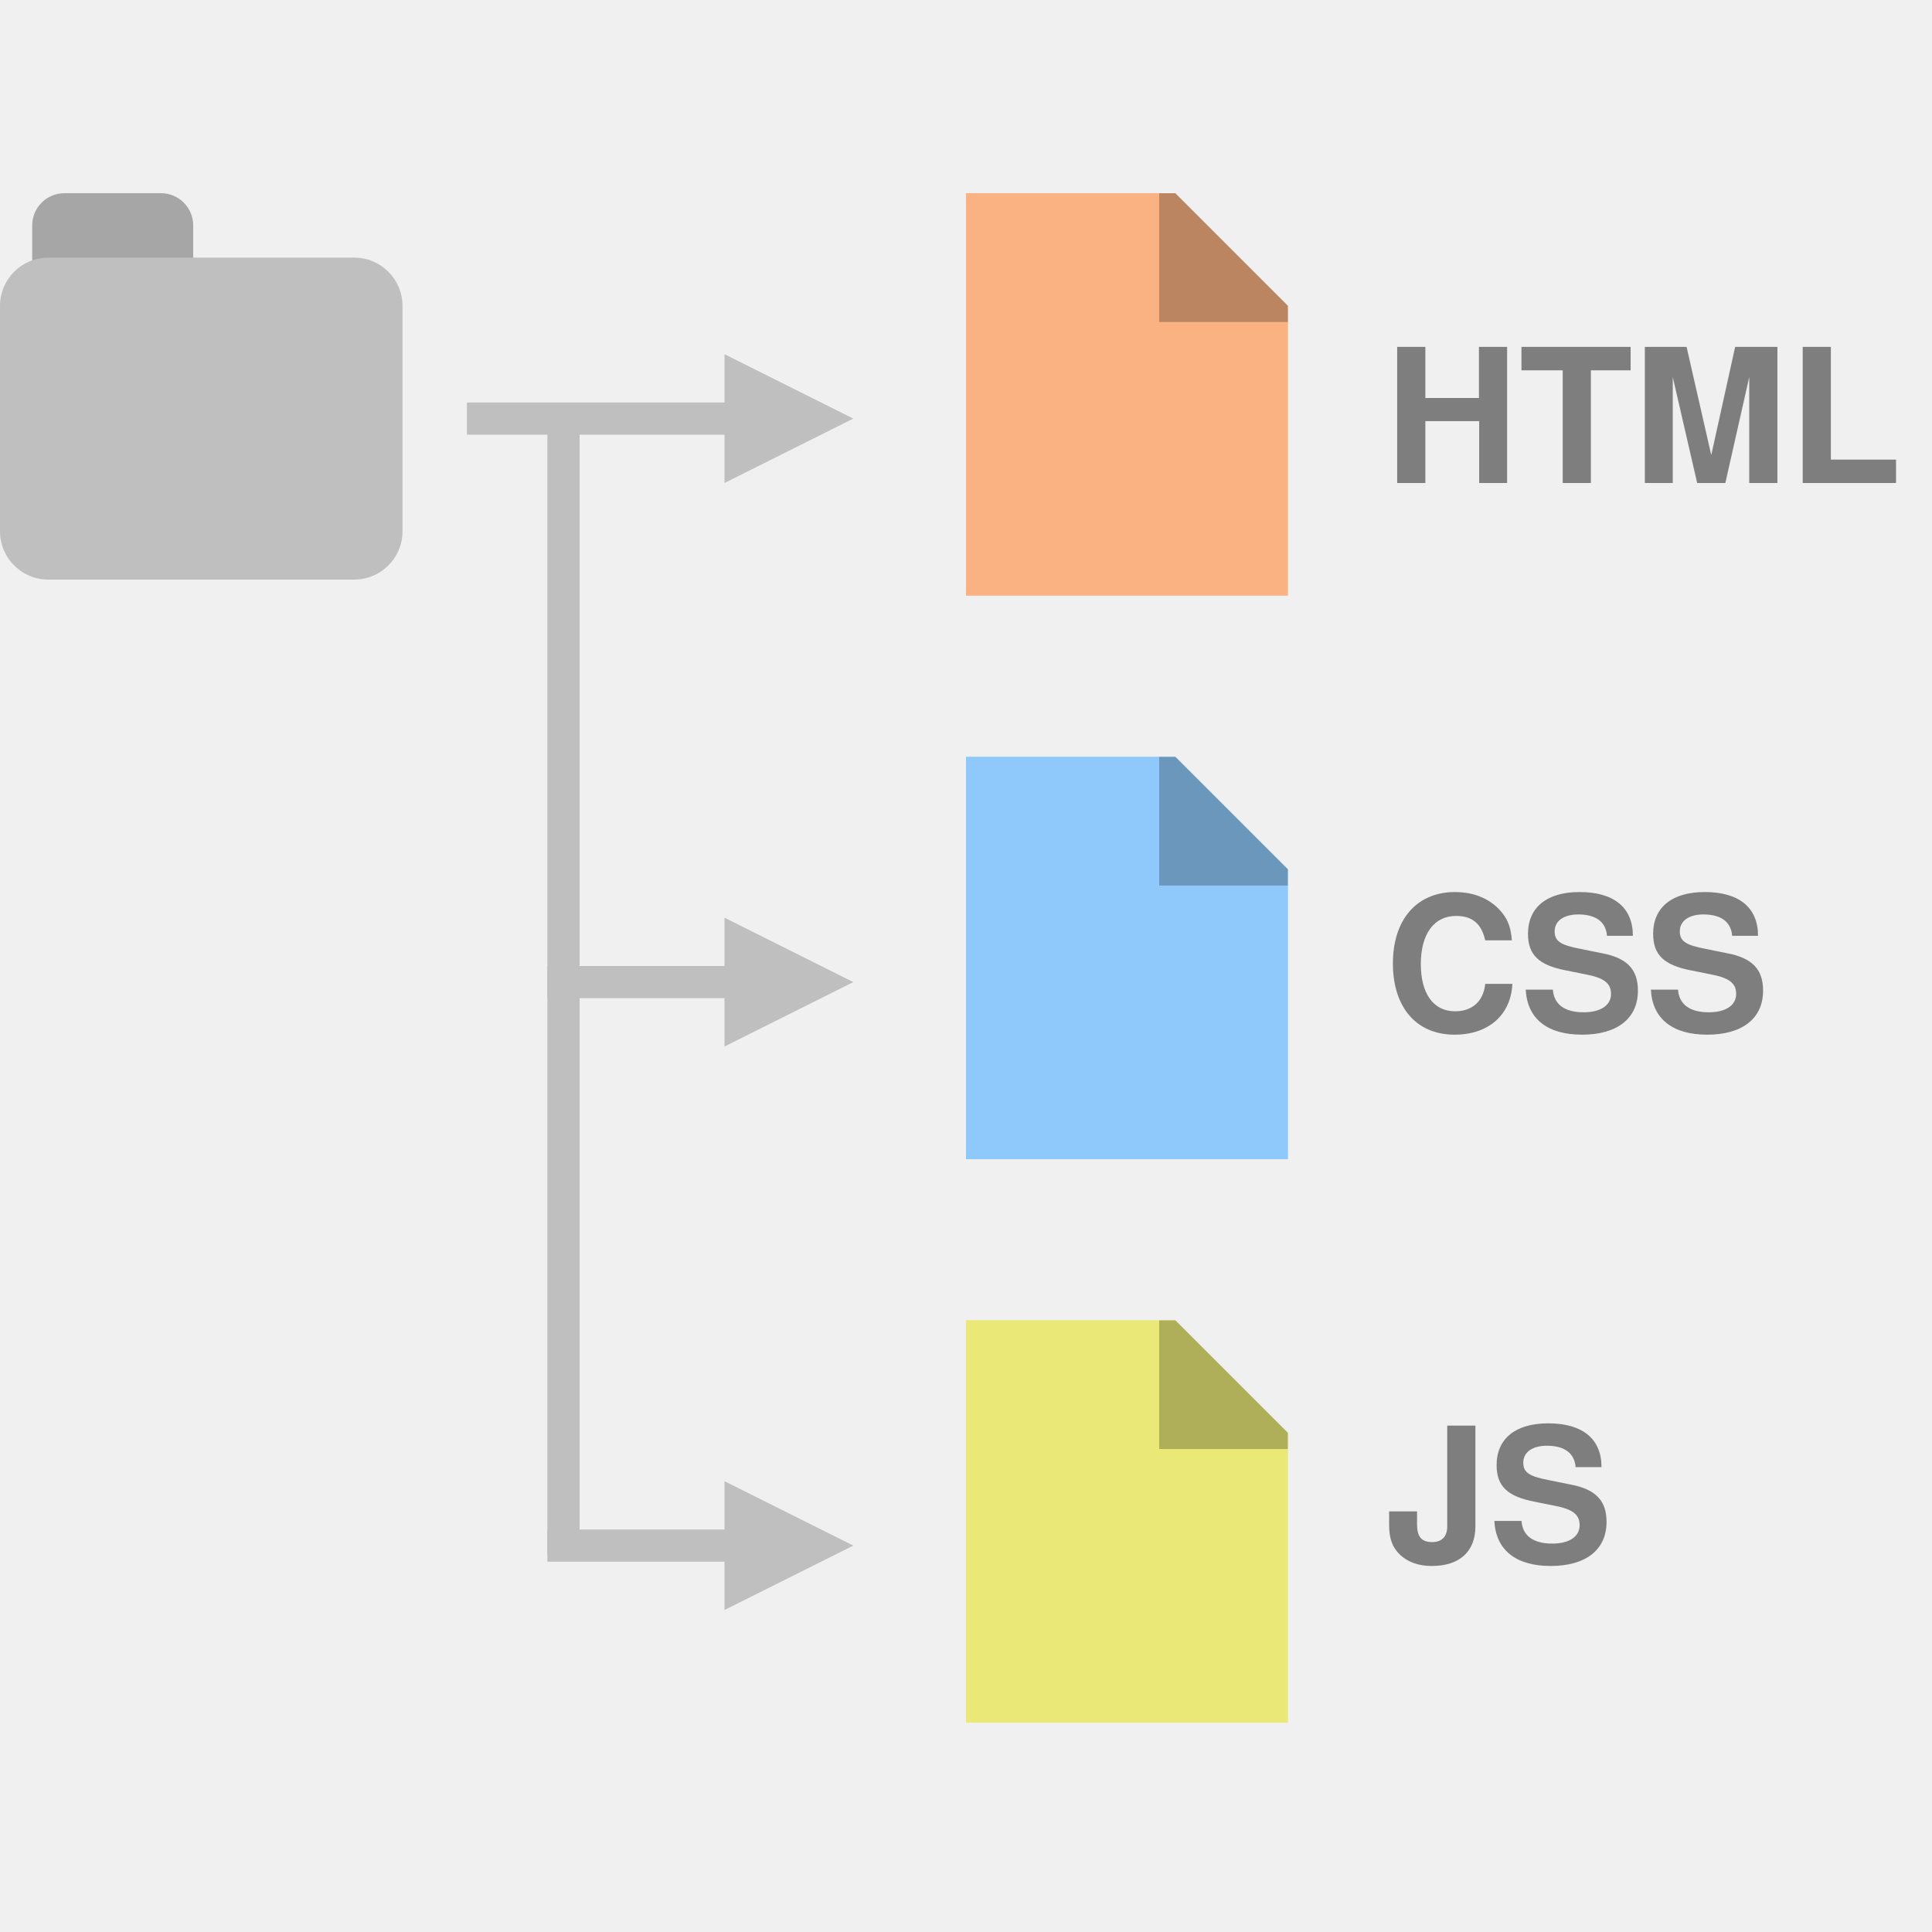
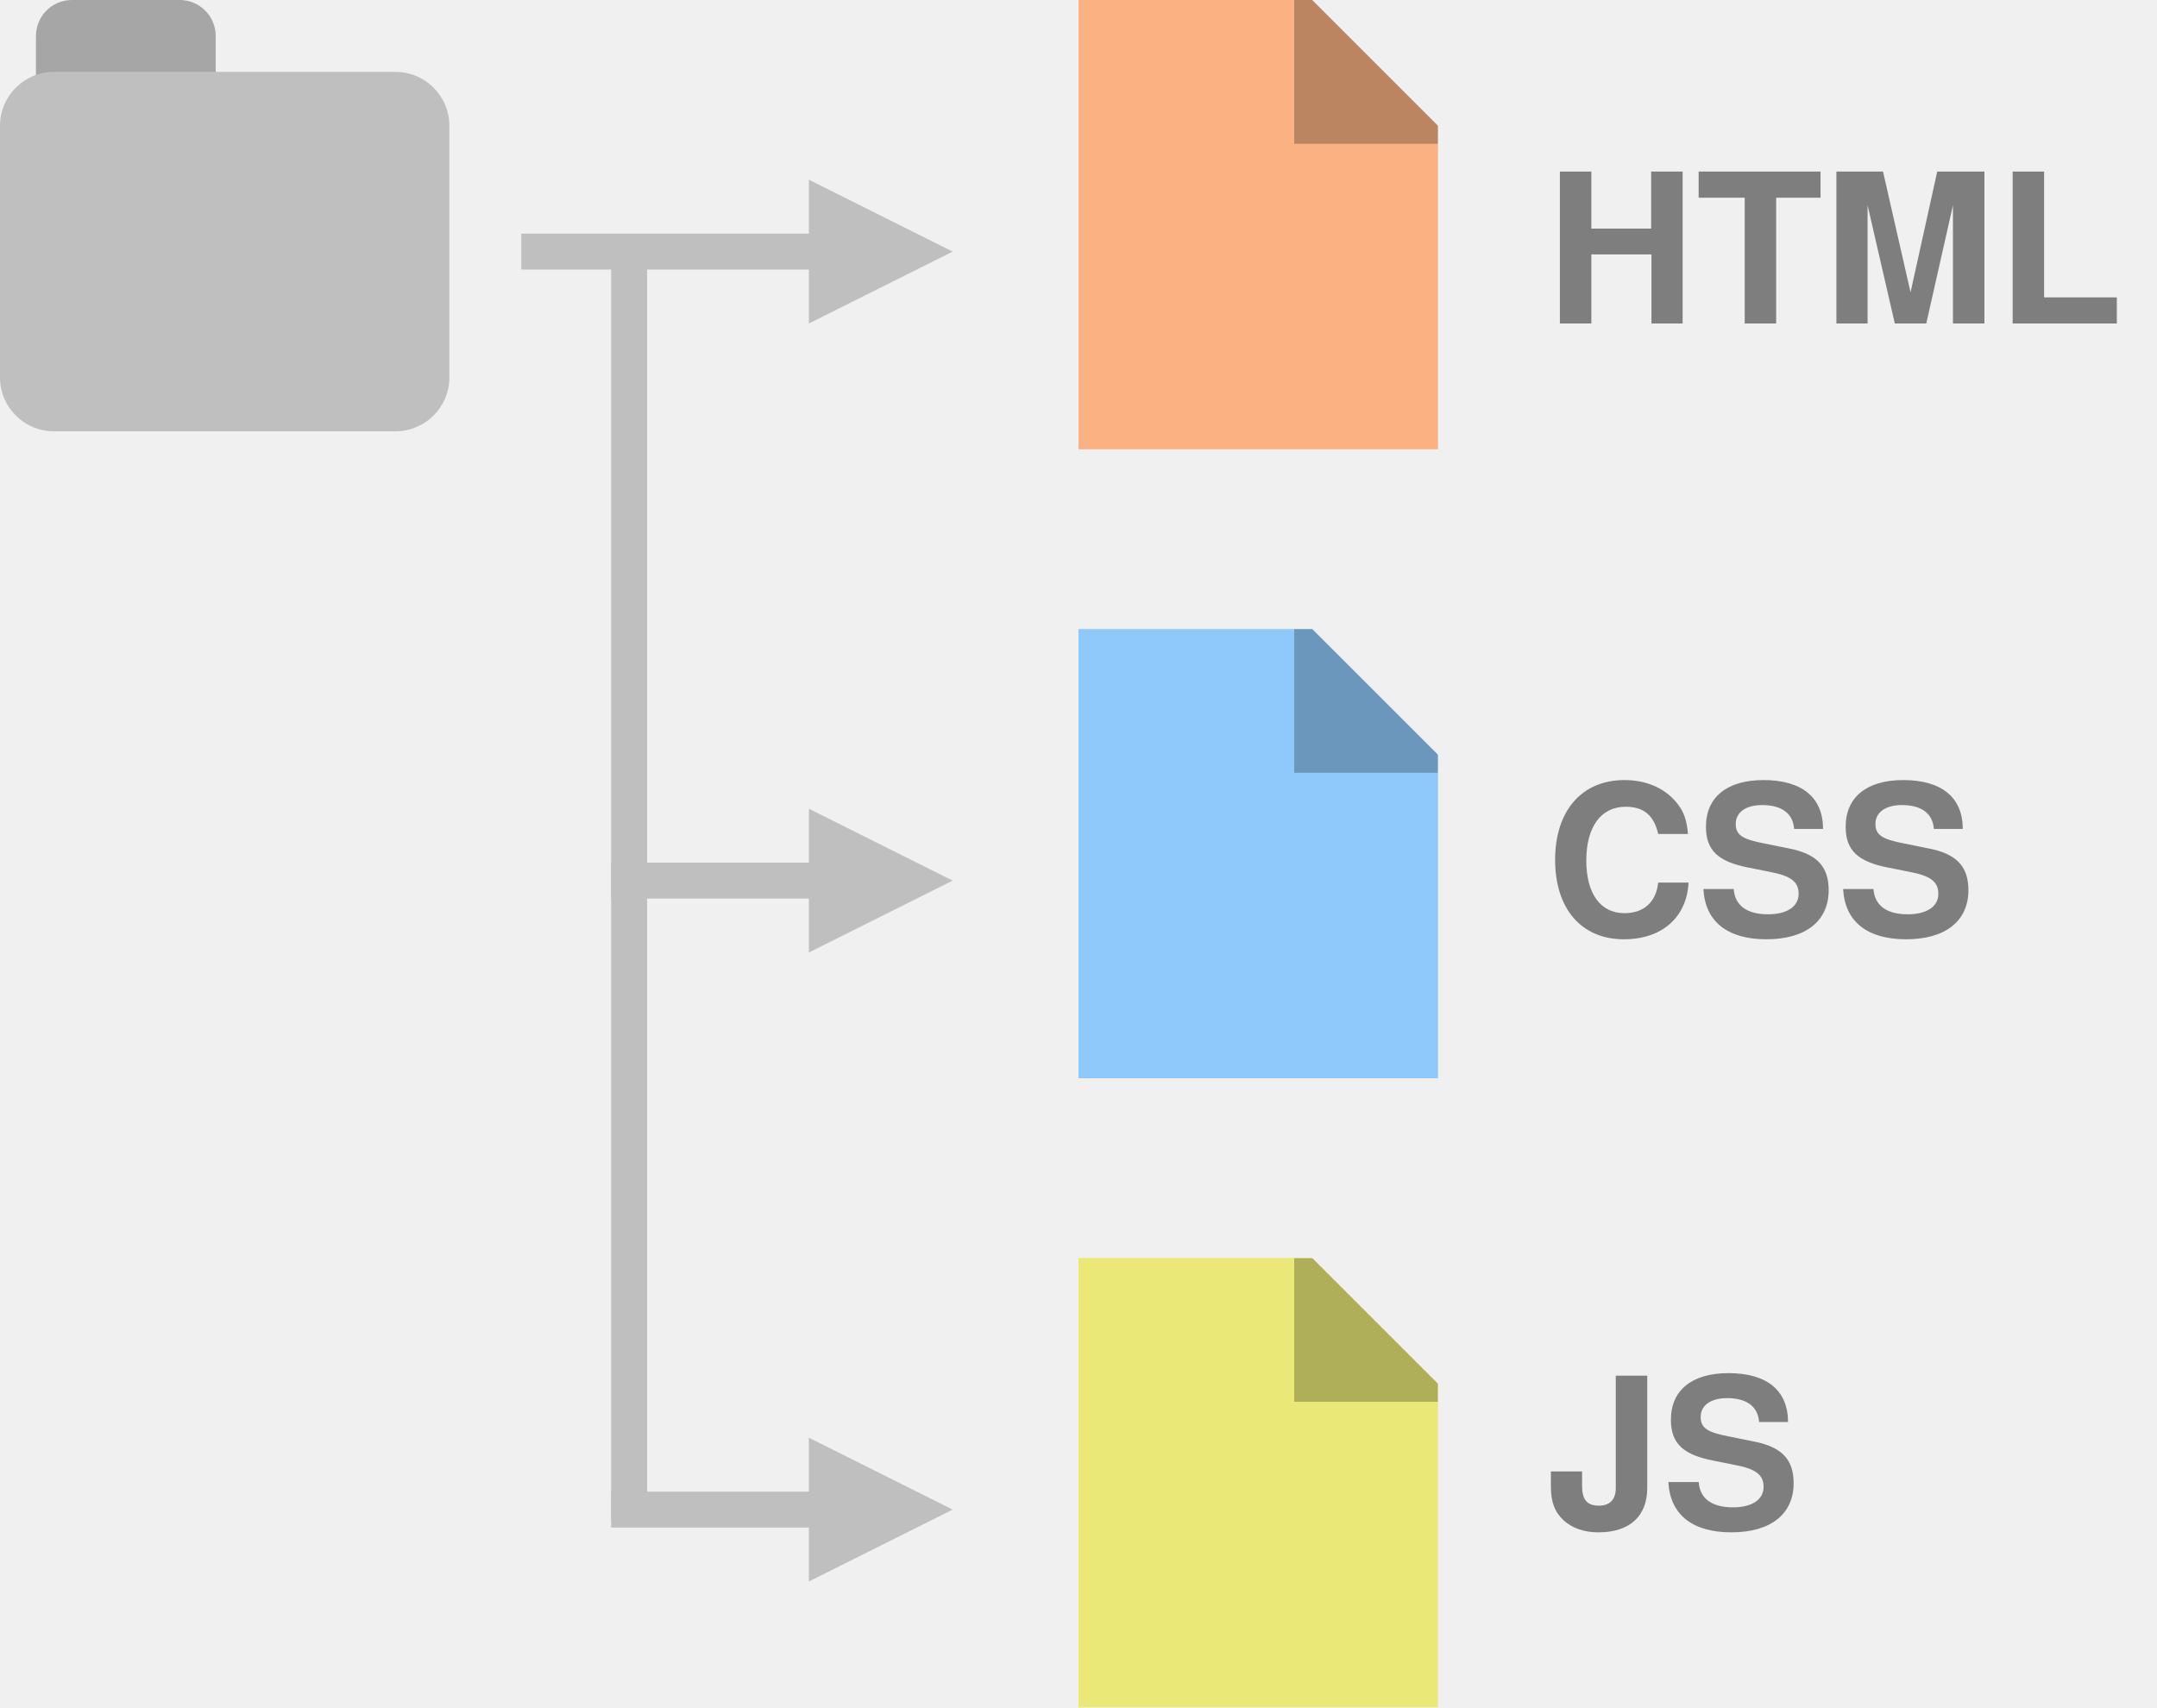
- <svg xmlns="http://www.w3.org/2000/svg" xmlns:xlink="http://www.w3.org/1999/xlink" width="120px" height="120px" viewBox="0 0 120 120" version="1.1">
+ <svg xmlns="http://www.w3.org/2000/svg" xmlns:xlink="http://www.w3.org/1999/xlink" width="120px" height="95px" viewBox="0 0 120 95" version="1.1">
  <description>Created with Sketch (http://www.bohemiancoding.com/sketch)</description>
  <defs>
    <path d="M20,7 L20,25 L0,25 L0,0 L16.5,0 L13,0 L20,7 Z" id="path-1" />
    <mask id="mask-2" fill="white">
      <use xlink:href="#path-1" />
    </mask>
    <path d="M20,7 L20,25 L0,25 L0,0 L16.5,0 L13,0 L20,7 Z" id="path-3" />
    <mask id="mask-4" fill="white">
      <use xlink:href="#path-3" />
    </mask>
    <path d="M20,7 L20,25 L0,25 L0,0 L16.5,0 L13,0 L20,7 Z" id="path-5" />
    <mask id="mask-6" fill="white">
      <use xlink:href="#path-5" />
    </mask>
  </defs>
  <g id="Page-1" stroke="none" stroke-width="1" fill="none" fill-rule="evenodd">
    <g id="Features" transform="translate(-369, -115)">
-       <g id="Templates" transform="translate(369, 127)">
+       <g id="Templates" transform="translate(369, 115)">
        <g id="Text" transform="translate(86, 7)" font-size="11.586" font-family="Helvetica" fill="#7E7E7E" font-weight="bold">
          <text id="HTML">
            <tspan x="0" y="11">HTML</tspan>
          </text>
          <text id="CSS">
            <tspan x="0" y="45">CSS</tspan>
          </text>
          <text id="JS">
            <tspan x="0" y="78">JS</tspan>
          </text>
        </g>
        <g id="JS" transform="translate(60, 70)">
          <use id="Rectangle-5" fill="#EAE877" xlink:href="#path-1" />
          <rect id="Rectangle-9" fill-opacity="0.25" fill="#000000" mask="url(#mask-2)" x="12" y="0" width="8" height="8" />
        </g>
        <g id="CSS" transform="translate(60, 35)">
          <use id="Rectangle-5" fill="#8FC9FC" xlink:href="#path-3" />
          <rect id="Rectangle-9" fill-opacity="0.25" fill="#000000" mask="url(#mask-4)" x="12" y="0" width="8" height="8" />
        </g>
        <g id="HTML" transform="translate(60, 0)">
          <use id="Rectangle-5" fill="#FAB283" xlink:href="#path-5" />
          <rect id="Rectangle-9" fill-opacity="0.25" fill="#000000" mask="url(#mask-6)" x="12" y="0" width="8" height="8" />
        </g>
        <g id="Arrows" transform="translate(29, 10)">
          <path d="M0,4 L22,4" id="Line" stroke="#BFBFBF" stroke-width="2" />
          <path d="M6,4.5 L6,73.565" id="Line" stroke="#BFBFBF" stroke-width="2" stroke-linecap="square" />
          <path d="M5,39 L22,39" id="Line-copy" stroke="#BFBFBF" stroke-width="2" />
          <path d="M5,74 L22,74" id="Line-copy-2" stroke="#BFBFBF" stroke-width="2" />
          <path d="M16,8 L16,0 L24,4 L16,8 Z" id="Triangle-4" fill="#BFBFBF" />
          <path d="M16,43 L16,35 L24,39 L16,43 Z" id="Triangle-4-copy" fill="#BFBFBF" />
          <path d="M16,78 L16,70 L24,74 L16,78 Z" id="Triangle-4-copy-2" fill="#BFBFBF" />
        </g>
        <g id="Folder">
          <rect id="Path-copy" fill="#A6A6A6" x="2" y="0" width="10" height="10" rx="2" />
          <rect fill="#BFBFBF" x="0" y="4" width="25" height="20" rx="3" />
        </g>
      </g>
    </g>
  </g>
</svg>
